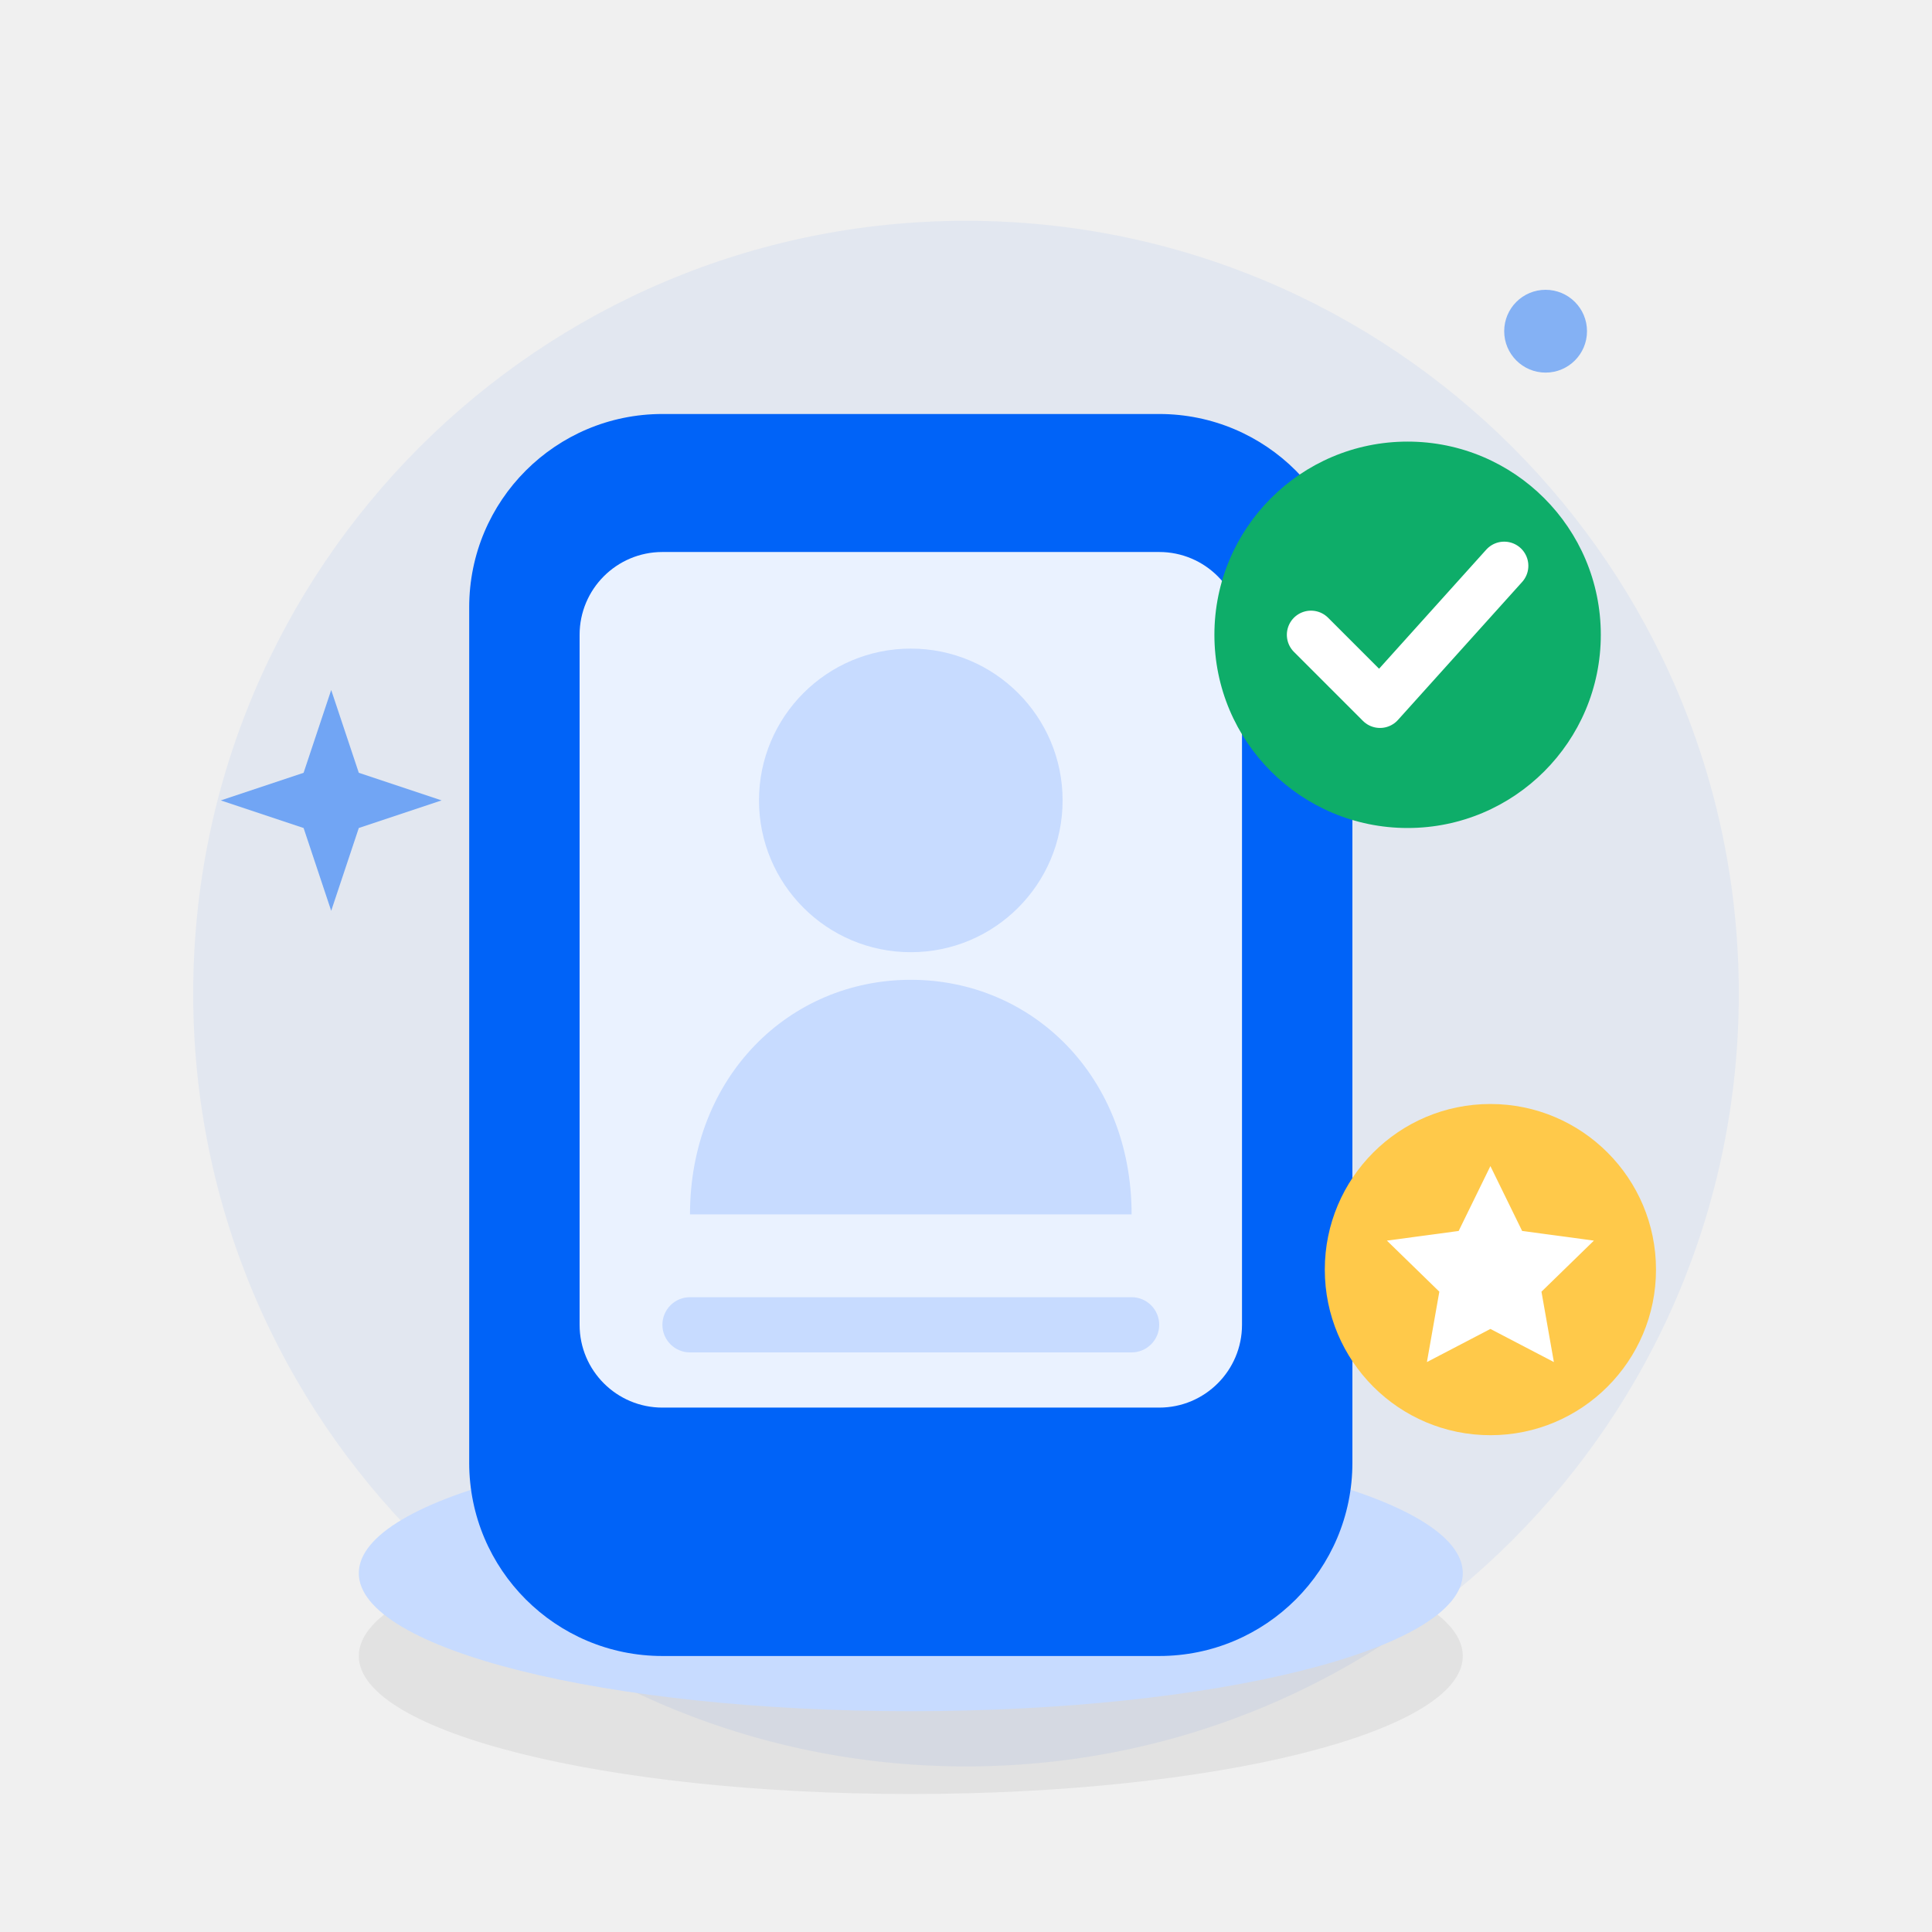
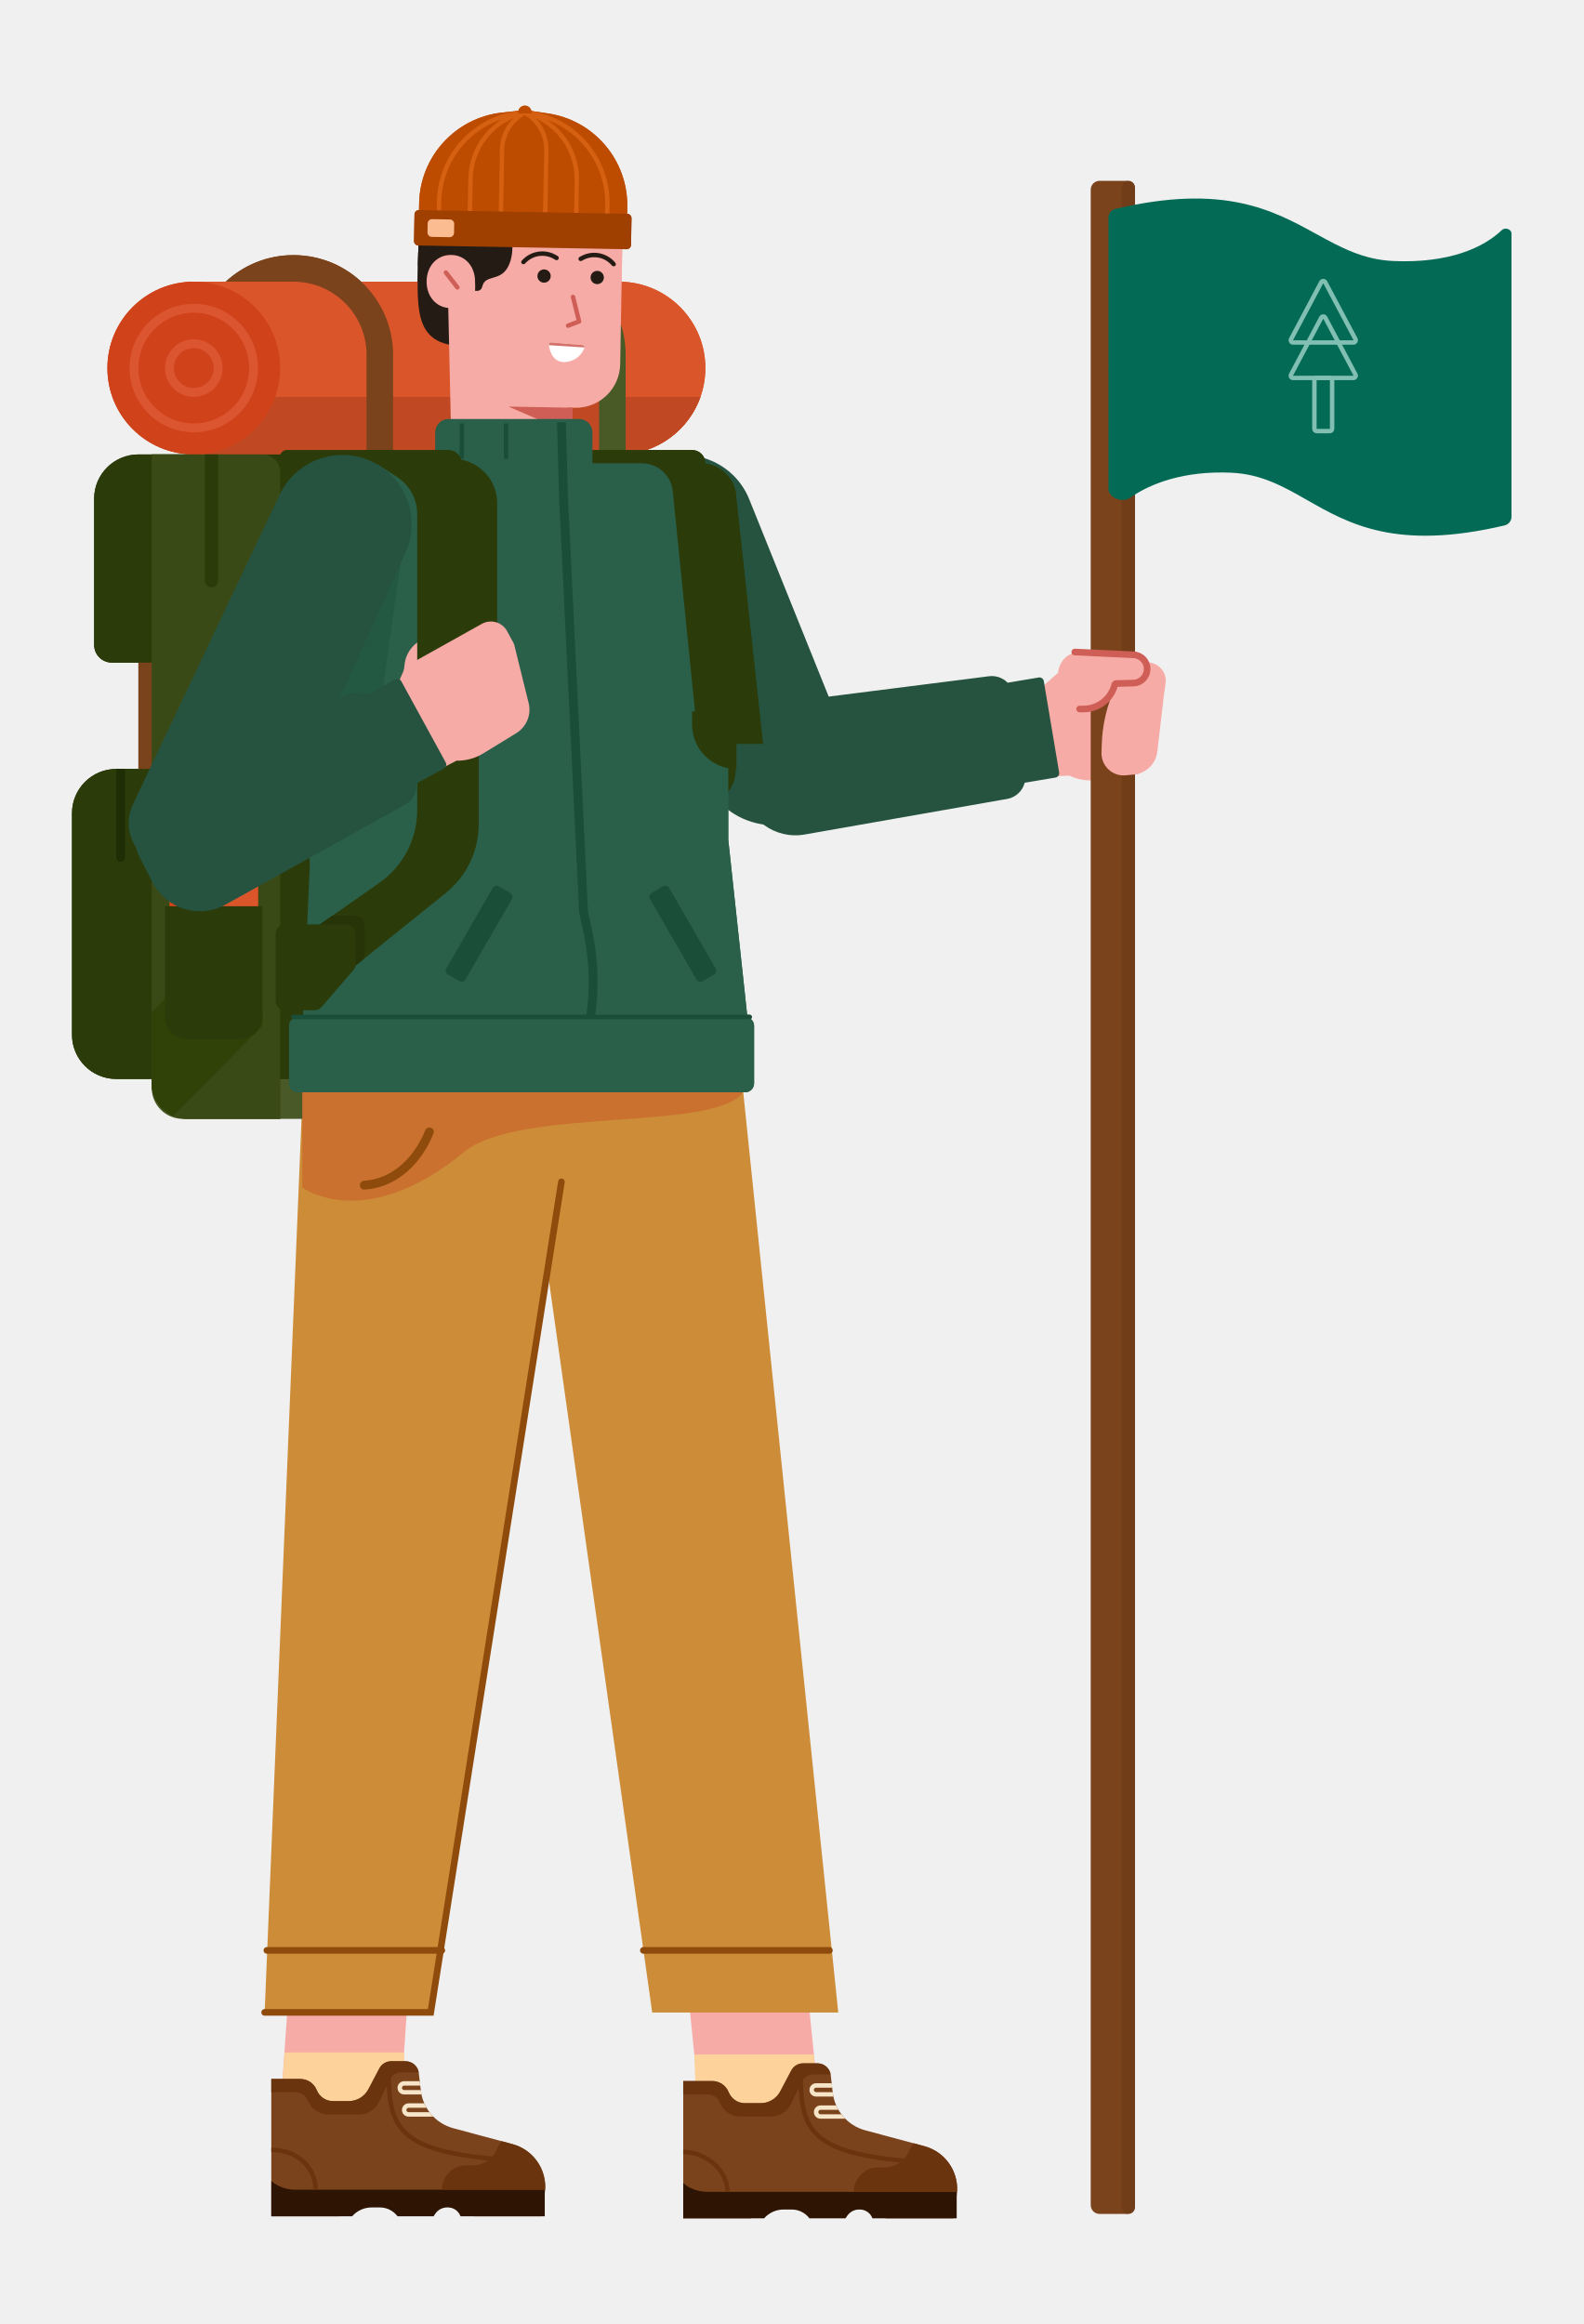
- <svg xmlns="http://www.w3.org/2000/svg" width="140" height="140" viewBox="0 0 140 140" fill="none">
-   <circle cx="70" cy="72" r="56" fill="#0063f80f" />
-   <ellipse cx="66" cy="120" rx="40" ry="10" fill="rgba(0,0,0,0.06)" />
-   <ellipse cx="66" cy="114" rx="40" ry="10" fill="#C7DBFF" />
-   <rect x="34" y="30" width="64" height="90" rx="14" fill="#0063f8" />
-   <rect x="42" y="40" width="48" height="62" rx="6" fill="#EAF2FF" />
-   <circle cx="66" cy="58" r="11" fill="#C7DBFF" />
-   <path d="M50 88c0-10 7.2-17 16-17s16 7 16 17z" fill="#C7DBFF" />
-   <rect x="48" y="94" width="36" height="4" rx="2" fill="#C7DBFF" />
-   <circle cx="102" cy="46" r="14" fill="#0EAD69" />
-   <path d="M95 46l5 5 9-10" stroke="#FFFFFF" stroke-width="3.5" stroke-linecap="round" stroke-linejoin="round" fill="none" />
-   <circle cx="108" cy="92" r="12" fill="#FFC94A" />
-   <path d="M108 84.5l2.3 4.7 5.2 0.7-3.8 3.7 0.9 5.1-4.6-2.4-4.6 2.4 0.9-5.1-3.8-3.7 5.2-0.7z" fill="#FFFFFF" />
-   <polygon points="24,50 26,56 32,58 26,60 24,66 22,60 16,58 22,56" fill="#0063f8" opacity="0.5" />
-   <circle cx="112" cy="24" r="3" fill="#0063f8" opacity="0.45" />
+ <svg xmlns="http://www.w3.org/2000/svg" width="906.862" height="1330.926" fill="none" viewBox="296.779 84.571 906.862 1330.926">
+   <path fill="#F7ABA6" d="M462.298 1221.91H530.789L525.715 1295.47H457.225L462.298 1221.91Z" />
+   <path fill="#FDD39B" d="M459.761 1259.96H528.252V1295.47H457.225L459.761 1259.96Z" />
+   <path fill="#7A431C" d="M507.722 1281.1C505.526 1285.26 501.209 1287.86 496.505 1287.86H487.518C483.393 1287.86 479.684 1285.35 478.151 1281.52V1281.52C476.619 1277.69 472.91 1275.18 468.785 1275.18H452.15V1353.81H490.835L510.177 1343.67H529.519L556.155 1346.2L568.204 1353.81H606.888L608.782 1340.56C610.596 1327.86 602.638 1315.8 590.243 1312.47L556.404 1303.39C546.345 1300.7 538.957 1292.12 537.775 1281.77L536.632 1271.78C536.193 1267.93 532.94 1265.03 529.071 1265.03H520.79C517.968 1265.03 515.377 1266.59 514.06 1269.09L507.722 1281.1Z" />
+   <path fill="#2E1503" d="M452.15 1333.52C455.399 1336.77 461.073 1338.59 465.667 1338.59H608.762V1353.81H560.515C559.421 1350.77 556.534 1348.74 553.3 1348.74H552.887C550.168 1348.74 547.625 1350.08 546.085 1352.32L545.057 1353.81H524.446C522.051 1350.62 518.291 1348.74 514.299 1348.74H509.625C505.341 1348.74 501.266 1350.59 498.445 1353.81H452.15V1333.52Z" />
+   <path fill="#69340E" d="M584.138 1310.83C583.051 1312.09 582.16 1313.53 581.521 1315.13C579.223 1320.87 573.659 1324.64 567.471 1324.64H563.764C556.059 1324.64 549.812 1330.89 549.812 1338.59H608.985C609.76 1326.63 601.995 1315.62 590.243 1312.47L584.138 1310.83Z" />
+   <path fill="#69340E" d="M452.15 1282.79H466.053C469.147 1282.79 471.929 1284.67 473.078 1287.54C474.993 1292.33 479.63 1295.47 484.787 1295.47H502.468C507.369 1295.47 511.832 1292.65 513.93 1288.22L519.848 1275.72C521.106 1273.07 523.784 1271.37 526.725 1271.37H536.575C535.962 1267.73 532.803 1265.03 529.071 1265.03H520.79C517.968 1265.03 515.377 1266.59 514.06 1269.09L507.722 1281.1C505.526 1285.26 501.209 1287.86 496.505 1287.86H487.518C483.393 1287.86 479.683 1285.35 478.151 1281.52C476.619 1277.69 472.91 1275.18 468.784 1275.18H452.15V1282.79Z" />
+   <path fill="#F6E5C8" d="M537.167 1276.44H528.252C526.151 1276.44 524.447 1278.15 524.447 1280.25C524.447 1282.35 526.151 1284.05 528.252 1284.05H538.142C537.987 1283.31 537.864 1282.54 537.776 1281.77L537.747 1281.52H528.252C527.552 1281.52 526.984 1280.95 526.984 1280.25C526.984 1279.55 527.552 1278.98 528.252 1278.98H537.457L537.167 1276.44Z" />
+   <path fill="#F6E5C8" d="M539.767 1289.13H530.789C528.688 1289.13 526.984 1290.83 526.984 1292.93C526.984 1295.03 528.688 1296.74 530.789 1296.74H544.949C544.161 1295.94 543.427 1295.09 542.751 1294.2H530.789C530.088 1294.2 529.521 1293.63 529.521 1292.93C529.521 1292.23 530.088 1291.66 530.789 1291.66H541.06C540.583 1290.85 540.151 1290 539.767 1289.13Z" />
+   <path fill="#69340E" fill-rule="evenodd" d="M518.104 1268.83C518.104 1284.59 518.685 1296.86 526.844 1305.69C534.973 1314.48 550.338 1319.56 578.872 1322.1L579.097 1319.57C550.556 1317.04 536.115 1311.98 528.707 1303.96C521.328 1295.98 520.641 1284.79 520.641 1268.83H518.104ZM452.15 1317.03C466.595 1317.03 476.249 1326.69 476.249 1338.59H478.786C478.786 1325.28 467.996 1314.5 452.15 1314.5V1317.03Z" clip-rule="evenodd" />
+   <path fill="#255340" d="M650.739 399.822C643.034 379.447 652.902 356.637 673.026 348.301V348.301C693.746 339.718 717.487 349.69 725.865 370.493L787.925 524.597L772.686 542.246C751.323 566.987 711.274 559.892 699.711 529.316L650.739 399.822Z" />
+   <path fill="#255340" d="M863.202 471.85C870.065 470.979 876.36 475.768 877.352 482.615L883.892 527.801C884.874 534.586 880.287 540.924 873.534 542.11L757.619 562.48C740.654 565.461 724.598 553.785 722.205 536.727L715.732 490.57L863.202 471.85Z" />
+   <path fill="#F7ABA6" d="M905.406 467.515L953.047 463.932C959.657 463.434 965.211 469.231 964.324 475.702L963.318 483.032L959.585 514.955C958.784 521.812 953.5 527.172 946.582 528.145L924.723 531.219C919.477 531.957 914.069 531.098 909.211 528.755V528.755L898.982 529.211L891.928 505.246L886.995 479.65L893.831 477.735L905.406 467.515Z" />
+   <rect width="58.114" height="22.495" x="894.148" y="472.144" fill="#255340" rx="2.537" transform="rotate(80.472 894.148 472.144)" />
+   <rect width="25.367" height="1164.34" x="921.438" y="188.124" fill="#7A431C" rx="5.073" />
+   <rect width="7.61" height="1164.34" x="939.195" y="188.124" fill="#713D18" rx="3.805" />
+   <path fill="#F7ABA6" d="M902.305 487.869L902.802 470.173C902.925 465.789 905.313 461.783 909.111 459.591C911.206 458.381 913.605 457.799 916.022 457.913L946.074 459.335C950.466 459.543 953.886 463.226 953.767 467.622C953.65 471.945 950.15 475.409 945.825 475.481L935.094 475.658C932.768 484.338 924.92 490.387 915.934 490.427L904.852 490.476C903.419 490.483 902.265 489.301 902.305 487.869Z" />
+   <path fill="#F7ABA6" d="M941.678 474.614L949.883 474.371L948.675 527.884L941.514 528.58C933.882 529.323 927.342 523.176 927.61 515.513L927.789 510.41C928.119 500.978 930.042 491.669 933.477 482.877L934.815 479.452C935.926 476.609 938.628 474.705 941.678 474.614Z" />
+   <path stroke="#CE5E56" stroke-linecap="round" stroke-linejoin="round" stroke-width="3.805" d="M912.304 457.976L946.026 459.572C950.436 459.781 953.868 463.478 953.749 467.892V467.892C953.633 472.207 950.157 475.675 945.841 475.78L936.064 476.021C935.664 476.03 935.316 476.298 935.204 476.683L935.014 477.33C932.717 485.193 925.507 490.598 917.315 490.598L915.099 490.598" />
+   <path fill="#F7ABA6" d="M690.6 1223.09H759.09L766.7 1299.19H698.21L690.6 1223.09Z" />
+   <path fill="#FDD39B" d="M694.404 1261.14H729.918H762.895L765.432 1296.66H695.673L694.404 1261.14Z" />
+   <path fill="#7A431C" d="M743.634 1282.28C741.439 1286.44 737.121 1289.05 732.417 1289.05H723.43C719.305 1289.05 715.596 1286.54 714.064 1282.71V1282.71C712.531 1278.88 708.822 1276.36 704.697 1276.36H688.062V1355H726.747L746.089 1344.85H765.431L792.067 1347.39L804.116 1355H842.8L844.694 1341.75C846.509 1329.04 838.55 1316.99 826.155 1313.66L792.316 1304.58C782.257 1301.88 774.87 1293.31 773.687 1282.96L772.544 1272.96C772.105 1269.12 768.852 1266.22 764.983 1266.22H756.702C753.88 1266.22 751.289 1267.78 749.972 1270.27L743.634 1282.28Z" />
+   <path fill="#2E1503" d="M688.062 1334.71C691.311 1337.96 696.985 1339.78 701.579 1339.78H844.675V1355H796.427C795.333 1351.96 792.447 1349.93 789.212 1349.93H788.799C786.081 1349.93 783.537 1351.27 781.997 1353.51L780.969 1355H760.358C757.963 1351.81 754.204 1349.93 750.211 1349.93H745.538C741.254 1349.93 737.178 1351.78 734.357 1355H688.062V1334.71Z" />
+   <path fill="#69340E" d="M820.05 1312.02C818.963 1313.28 818.072 1314.72 817.433 1316.32C815.135 1322.06 809.571 1325.83 803.383 1325.83H799.676C791.971 1325.83 785.725 1332.08 785.725 1339.78H844.897C845.672 1327.82 837.908 1316.81 826.155 1313.66L820.05 1312.02Z" />
+   <path fill="#69340E" d="M688.062 1283.97H701.965C705.059 1283.97 707.841 1285.86 708.99 1288.73C710.905 1293.52 715.542 1296.66 720.699 1296.66H738.38C743.281 1296.66 747.744 1293.83 749.842 1289.4L755.76 1276.91C757.019 1274.25 759.696 1272.56 762.637 1272.56H772.487C771.874 1268.92 768.715 1266.22 764.983 1266.22H756.702C753.88 1266.22 751.289 1267.78 749.972 1270.27L743.634 1282.28C741.438 1286.44 737.121 1289.05 732.417 1289.05H723.43C719.305 1289.05 715.595 1286.54 714.063 1282.71C712.531 1278.88 708.822 1276.36 704.696 1276.36H688.062V1283.97Z" />
+   <path fill="#F6E5C8" d="M773.079 1277.63H764.164C762.063 1277.63 760.359 1279.34 760.359 1281.44C760.359 1283.54 762.063 1285.24 764.164 1285.24H774.054C773.899 1284.49 773.776 1283.73 773.688 1282.96L773.659 1282.71H764.164C763.464 1282.71 762.896 1282.14 762.896 1281.44C762.896 1280.74 763.464 1280.17 764.164 1280.17H773.369L773.079 1277.63Z" />
+   <path fill="#F6E5C8" d="M775.679 1290.32H766.701C764.6 1290.32 762.896 1292.02 762.896 1294.12C762.896 1296.22 764.6 1297.93 766.701 1297.93H780.861C780.074 1297.13 779.339 1296.28 778.663 1295.39H766.701C766.001 1295.39 765.433 1294.82 765.433 1294.12C765.433 1293.42 766.001 1292.85 766.701 1292.85H776.972C776.496 1292.03 776.063 1291.19 775.679 1290.32Z" />
+   <path fill="#69340E" fill-rule="evenodd" d="M754.016 1270.02C754.016 1285.78 754.597 1298.05 762.756 1306.87C770.885 1315.66 786.25 1320.75 814.785 1323.29L815.009 1320.76C786.468 1318.22 772.027 1313.16 764.619 1305.15C757.241 1297.17 756.553 1285.97 756.553 1270.02H754.016ZM688.062 1318.22C699.971 1318.22 712.161 1327.87 712.161 1339.78H714.698C714.698 1326.47 701.372 1315.68 688.062 1315.68V1318.22Z" clip-rule="evenodd" />
+   <path fill="#CD8C38" d="M722.308 708.838L578.985 710.106L579.076 710.74L469.908 714.567L448.346 1237.12H542.203L610.694 814.686L670.306 1237.12H776.847L722.308 708.838Z" />
+   <path stroke="#8E4B0C" stroke-linecap="round" stroke-width="3.805" d="M618.304 761.415L543.471 1237.04H448.346" />
+   <path fill="#495927" d="M383.66 344.823H652.549V725.326H401.417C391.61 725.326 383.66 717.376 383.66 707.57V344.823Z" />
+   <path fill="#CB712F" d="M562.497 744.352C505.422 791.28 469.908 764.645 469.908 764.645V710.106H722.309C705.82 732.937 594.206 718.28 562.497 744.352Z" />
+   <path fill="#8E4B0C" fill-rule="evenodd" d="M532.861 752.779C526.289 759.538 517.2 765.13 505.421 765.838C504.022 765.922 502.885 764.778 502.885 763.377V763.377C502.885 761.976 504.024 760.85 505.421 760.754C515.523 760.059 523.379 755.253 529.223 749.243C534.668 743.643 538.288 737.067 540.216 732.048C540.718 730.74 542.133 729.988 543.472 730.4V730.4C544.811 730.812 545.567 732.233 545.074 733.545C542.956 739.182 538.95 746.516 532.861 752.779Z" clip-rule="evenodd" />
+   <path stroke="#495A27" stroke-width="15.22" d="M599.279 238.283C571.96 238.283 549.814 260.43 549.814 287.749V343.556" />
+   <path fill="#DB552B" d="M403.953 245.893V344.823H652.549V344.808C679.281 344.135 700.746 322.253 700.746 295.358C700.746 268.463 679.281 246.581 652.549 245.908V245.893H403.953Z" />
+   <path fill="#C04923" d="M697.933 311.847H414.102V344.824H652.55V344.808C673.536 344.28 691.276 330.681 697.933 311.847Z" />
+   <path fill="#7A431C" d="M464.835 245.893H426.031C436.215 236.448 449.851 230.673 464.835 230.673C496.357 230.673 521.911 256.226 521.911 287.748V344.824H506.691V287.748C506.691 264.632 487.952 245.893 464.835 245.893Z" />
+   <circle cx="407.758" cy="295.358" r="49.465" fill="#D04219" />
+   <path stroke="#495A27" stroke-width="15.22" d="M598.01 238.283C625.329 238.283 647.475 260.43 647.475 287.749V346.092" />
+   <circle cx="407.759" cy="295.358" r="34.245" stroke="#DC5531" stroke-width="5.073" />
+   <circle cx="407.758" cy="295.359" r="13.952" stroke="#DC5531" stroke-width="5.073" />
+   <rect width="192.788" height="273.962" x="458.493" y="346.092" stroke="#000" stroke-width="2.537" />
+   <rect width="17.757" height="98.931" x="376.051" y="428.534" fill="#7A431C" rx="2.537" />
+   <path fill="#2B3B0A" d="M350.684 370.19C350.684 356.18 362.041 344.823 376.05 344.823H652.549V464.048H360.83C355.226 464.048 350.684 459.505 350.684 453.901V370.19Z" />
+   <rect width="215.618" height="177.568" x="338" y="524.929" fill="#2B3C0A" rx="25.367" />
+   <path fill="#3A4A16" d="M383.66 344.823H447.077C452.681 344.823 457.224 349.366 457.224 354.97V725.326H403.954C392.746 725.326 383.66 716.241 383.66 705.033V344.823Z" />
+   <path fill="#304207" d="M395.85 723.645C388.675 720.517 383.66 713.361 383.66 705.034V664.087L412.487 635.26L430.424 653.197L447.077 663.179V672.057L395.85 723.645Z" />
+   <path fill="#2B3B0A" d="M414.102 344.823H421.712V417.119C421.712 419.22 420.008 420.924 417.907 420.924V420.924C415.805 420.924 414.102 419.22 414.102 417.119V344.823Z" />
+   <path fill="#202E05" d="M363.367 524.929H368.441V575.662C368.441 577.063 367.305 578.199 365.904 578.199V578.199C364.503 578.199 363.367 577.063 363.367 575.662V524.929Z" />
+   <rect width="15.22" height="10.147" x="411.564" y="570.589" fill="#B1320A" />
+   <path fill="#D34316" d="M444.541 590.882C444.541 582.476 437.727 575.662 429.321 575.662H409.027C400.622 575.662 393.807 582.476 393.807 590.882V649.226H444.541V590.882Z" />
+   <path fill="#DB552B" d="M444.541 649.226H401.417V590.882C401.417 582.476 409.14 575.662 418.667 575.662H427.292C438.199 575.662 444.541 582.476 444.541 590.882V649.226Z" />
+   <rect width="20.294" height="15.22" x="409.027" y="557.905" fill="#D04219" rx="2.537" />
+   <path fill="#2B3B0A" d="M391.27 603.565H447.077V666.983C447.077 673.987 441.398 679.666 434.393 679.666H419.173H403.953C396.948 679.666 391.27 673.987 391.27 666.983V603.565Z" />
+   <path fill="#241B14" d="M559.458 282.66C532.85 280.914 535.773 259.401 536.318 228.966L571.985 220.725C573.909 231.331 574.098 258.566 559.458 282.66Z" />
+   <path fill="#F7ABA6" d="M579.739 194.03C563.511 193.159 549.976 206.285 550.347 222.532L551.012 251.58C551.058 253.579 551.444 255.555 552.153 257.425C552.866 259.304 553.46 258.985 553.504 260.986L554.916 323.805L551.619 366.242L621.111 366.218L621.974 318.029L626.136 318.103C640.143 318.354 651.702 307.203 651.953 293.195L653.134 227.262C654.756 211.405 642.787 197.413 626.871 196.559L579.739 194.03Z" />
+   <path fill="#DB7D76" d="M588.012 317.421L624.788 318.08L624.515 333.297L588.012 317.421Z" />
+   <circle cx="608.365" cy="242.664" r="3.805" fill="#241B14" transform="rotate(1.026 608.365 242.664)" />
+   <path fill="#241B14" fill-rule="evenodd" d="M613.979 232.864C608.558 229.691 601.714 230.823 597.592 235.409C597.124 235.93 596.334 236.055 595.771 235.638V235.638C595.208 235.222 595.085 234.424 595.545 233.895C600.444 228.27 608.721 226.846 615.261 230.674L616.188 231.217C616.793 231.571 616.996 232.348 616.642 232.952C616.288 233.557 615.511 233.76 614.907 233.406L613.979 232.864Z" clip-rule="evenodd" />
+   <circle cx="638.81" cy="243.488" r="3.805" fill="#241B14" transform="rotate(1.026 638.81 243.488)" />
+   <path fill="#241B14" fill-rule="evenodd" d="M630.874 233.445C636.405 230.469 643.204 231.845 647.159 236.577C647.608 237.114 648.393 237.266 648.971 236.871V236.871C649.549 236.475 649.7 235.681 649.259 235.137C644.564 229.339 636.344 227.62 629.671 231.212L628.725 231.721C628.108 232.053 627.877 232.822 628.209 233.439C628.541 234.056 629.31 234.287 629.927 233.955L630.874 233.445Z" clip-rule="evenodd" />
+   <path stroke="#000" stroke-width="2.537" d="M605.62 569.603H648.885V592.421L628.432 616.18H605.62V569.603Z" />
+   <path stroke="#000" stroke-width="2.537" d="M613.231 559.456H656.496V582.273L636.043 606.032H613.231V559.456Z" />
+   <path fill="#2B3B0A" d="M606.889 568.335H652.69V592.892L631.551 617.448H606.889V568.335Z" />
+   <path fill="#2B3B0A" d="M622.957 571.223L682.851 529.333V507.665H718.083V525.394C718.083 531.538 715.299 537.351 710.513 541.203L622.957 611.669V571.223Z" />
+   <path fill="#2A5F49" d="M553.621 324.53C549.418 324.53 546.011 327.937 546.011 332.14V342.77C546.011 345.376 544.036 347.558 541.443 347.818L495.346 352.434C486.095 352.434 477.758 358.017 474.235 366.571L463.598 392.406C462.743 394.481 462.358 396.72 462.47 398.961L474.235 579.467L469.91 677.13C469.91 685.536 476.724 702.497 485.13 702.497H703.056C711.551 702.497 726.012 685.396 725.885 676.903L713.867 565.516V381.603C713.626 365.423 701.71 347.36 685.528 347.36H641.136C638.334 347.36 636.063 345.089 636.063 342.287V332.14C636.063 327.937 632.656 324.53 628.453 324.53H553.621Z" />
+   <rect width="12.683" height="58.344" x="580.254" y="590.882" fill="#1A4E38" rx="2.537" transform="rotate(30 580.254 590.882)" />
+   <path fill="#2B3B0A" fill-rule="evenodd" d="M636.061 349.897H664.401C673.516 349.897 681.15 356.799 682.068 365.867L695.673 500.407C695.673 506.011 700.216 510.554 705.819 510.554H733.723L718.503 370.191C718.503 358.983 709.417 349.897 698.209 349.897H700.746C700.746 345.694 697.339 342.287 693.136 342.287H636.061V349.897Z" clip-rule="evenodd" />
+   <rect width="12.683" height="58.344" fill="#1A4E38" rx="2.537" transform="scale(-1 1) rotate(30 -1441.978 -971.131)" />
+   <path fill="#2B3B0A" d="M693.137 491.951H718.504V524.928V524.928C704.494 524.928 693.137 513.571 693.137 499.561V491.951Z" />
+   <path fill="#2B3B0A" d="M475.828 616.883L514.066 590.139C527.638 580.647 535.722 565.127 535.722 548.565V505.128H570.954V556.478C570.954 571.838 563.995 586.371 552.029 596.001L475.828 657.329V616.883Z" />
+   <path fill="#263408" d="M487.213 608.922L475.828 616.884V657.33L505.056 633.807C505.388 633.123 505.564 632.367 505.564 631.596V613.995C505.564 611.193 503.292 608.922 500.49 608.922H487.213Z" />
+   <path fill="#2B3B0A" d="M454.688 619.068C454.688 616.267 456.959 613.995 459.761 613.995H495.415C498.217 613.995 500.489 616.267 500.489 619.068V636.669C500.489 637.884 500.053 639.058 499.26 639.979L480.868 661.345C479.904 662.464 478.5 663.108 477.023 663.108H459.761C456.959 663.108 454.688 660.837 454.688 658.035V619.068Z" />
+   <path fill="#235842" d="M507.958 535.732L529.52 383.53L468.639 450.097C467.371 453.056 462.297 465.063 462.297 499.562C462.297 499.562 466.102 569.977 507.958 535.732Z" />
+   <path stroke="#1A4E38" stroke-width="2.537" d="M561.229 327.066V347.36" />
+   <path stroke="#1A4E38" stroke-width="2.537" d="M586.596 327.066V347.36" />
+   <path fill="#2B3B0A" d="M507.959 347.36H556.156C570.166 347.36 581.523 358.717 581.523 372.727V492.797C581.523 501.203 574.709 508.017 566.303 508.017H535.722V379.004C535.722 370.352 531.312 362.297 524.023 357.635L507.959 347.36Z" />
+   <path fill="#2B3B0A" d="M571.375 491.951H546.008V524.928V524.928C560.018 524.928 571.375 513.571 571.375 499.561V491.951Z" />
+   <path stroke="#1A4E38" stroke-width="5.073" d="M620.84 351.822L622.108 382.263L630.987 606.759L633.468 618.34C639.284 645.481 636.647 673.751 625.913 699.348V699.348" />
+   <path fill="#2A5F49" d="M462.297 672.056C462.297 669.254 464.568 666.982 467.37 666.982H723.576C726.378 666.982 728.649 669.254 728.649 672.056V705.033C728.649 707.835 726.378 710.106 723.576 710.106H467.37C464.568 710.106 462.297 707.835 462.297 705.033V672.056Z" />
+   <path fill="#1A4E38" fill-rule="evenodd" d="M463.566 666.983C463.566 666.283 464.134 665.715 464.835 665.715H726.114C726.814 665.715 727.382 666.283 727.382 666.983C727.382 667.684 726.814 668.252 726.114 668.252H464.835C464.134 668.252 463.566 667.684 463.566 666.983Z" clip-rule="evenodd" />
+   <path fill="#2B3B0A" d="M457.225 346.092C457.225 343.991 458.928 342.287 461.03 342.287H553.619C557.822 342.287 561.229 345.694 561.229 349.897V349.897H461.03C458.928 349.897 457.225 348.194 457.225 346.092V346.092Z" />
+   <path fill="#255340" d="M456.986 367.799C465.191 350.486 484.597 341.511 503.103 346.47V346.47C526.752 352.807 539.073 378.841 528.979 401.147L452.269 570.658C447.677 580.808 437 586.773 425.949 585.363L392.668 581.118C375.556 578.936 365.567 560.679 372.955 545.091L456.986 367.799Z" />
+   <path fill="#255340" d="M496.045 482.336C502.243 479.261 509.761 481.72 512.944 487.864L533.945 528.403C537.099 534.491 534.845 541.982 528.855 545.318L426.037 602.587C410.989 610.969 391.991 605.206 384.135 589.877L376.943 575.844C369.205 560.744 375.306 542.232 390.505 534.692L496.045 482.336Z" />
+   <path fill="#F7ABA6" d="M529.002 466.253L572.75 441.832C577.844 438.989 584.432 440.88 587.18 445.974L591.168 453.369L599.54 487.229C601.202 493.949 598.306 500.888 592.31 504.554L573.432 516.095C568.9 518.866 563.61 520.297 558.207 520.214V520.214L549.118 524.929L532.64 506.153L517.401 485.005L522.797 480.393L529.002 466.253Z" />
+   <path fill="#F7ABA6" d="M527.958 469.421L528.503 464.884C528.82 462.25 529.717 459.72 531.131 457.475C533.376 453.909 536.807 451.249 540.82 449.962L563.603 442.657C568.252 441.167 573.328 441.893 577.372 444.627L577.53 444.735C577.775 444.9 577.944 445.155 578.003 445.444C579.107 450.934 575.999 456.4 570.716 458.258L531.318 472.117C529.545 472.741 527.733 471.287 527.958 469.421Z" />
+   <rect width="58.114" height="22.495" x="525.373" y="472.458" fill="#255340" rx="2.537" transform="rotate(61.321 525.373 472.458)" />
+   <path fill="#BD4C00" d="M536.817 201.04C537.297 174.232 557.627 151.958 584.28 149.04L597.074 147.639C597.287 147.616 597.503 147.62 597.716 147.651L610.451 149.509C636.982 153.38 656.502 176.367 656.022 203.175L655.771 217.151C655.746 218.552 654.59 219.667 653.19 219.642L539.057 217.597C537.656 217.572 536.541 216.416 536.566 215.016L536.817 201.04Z" />
+   <path fill="#D56011" fill-rule="evenodd" d="M643.048 219.462C644.449 219.487 645.605 218.372 645.63 216.971L645.902 201.794C646.373 175.506 627.593 152.806 601.682 148.343L597.784 147.671C597.672 147.652 597.56 147.64 597.447 147.636C597.302 147.631 597.157 147.638 597.013 147.658L593.093 148.189C567.039 151.721 547.458 173.734 546.987 200.022L546.715 215.199C546.69 216.6 547.805 217.756 549.206 217.781L643.048 219.462ZM643.094 216.925L643.366 201.749C643.758 179.858 630.134 160.58 610.209 153.24C621.537 160.777 628.645 173.717 628.391 187.92L627.876 216.653L643.094 216.925ZM564.984 186.784C565.238 172.581 572.805 159.904 584.396 152.777C564.221 159.399 549.915 178.177 549.523 200.068L549.251 215.244L564.469 215.517L564.984 186.784ZM567.52 186.83L567.005 215.562L582.223 215.835L583.041 170.188C583.163 163.376 585.979 157.007 590.695 152.365C577.063 158.196 567.793 171.574 567.52 186.83ZM603.929 152.602C617.343 158.917 626.128 172.619 625.855 187.875L625.34 216.607L610.122 216.335L610.94 170.688C611.062 163.876 608.476 157.41 603.929 152.602ZM607.586 216.289L608.404 170.643C608.551 162.428 604.328 154.772 597.347 150.507C590.219 154.519 585.724 162.019 585.577 170.234L584.759 215.88L607.586 216.289Z" clip-rule="evenodd" />
+   <path fill="#241B14" d="M589.783 218.508L536.521 217.554L536.181 236.576C539.819 234.837 556.004 237.197 562.229 238.088C563.323 238.245 564.191 239.082 564.388 240.169L566.366 251.071L570.17 251.139C571.57 251.164 572.671 250.03 572.986 248.665C574.541 241.925 582.174 245.55 586.884 238.753C592.092 231.235 589.783 218.508 589.783 218.508Z" />
+   <rect width="124.298" height="20.294" x="534.211" y="204.825" fill="#9F4000" rx="2.537" transform="rotate(1.026 534.211 204.825)" />
+   <path fill="#F7ABA6" d="M568.84 246.041C569.829 261.281 563.052 261.16 554.694 261.01C546.335 260.86 540.942 253.948 541.093 245.544C541.243 237.139 546.88 230.425 555.239 230.575C563.598 230.724 568.991 237.636 568.84 246.041Z" />
+   <path fill="#D5726B" fill-rule="evenodd" d="M551.378 239.664C551.932 239.236 552.729 239.337 553.158 239.891L559.747 248.4C560.176 248.954 560.074 249.751 559.521 250.179C558.967 250.608 558.17 250.507 557.741 249.953L551.152 241.444C550.723 240.89 550.824 240.093 551.378 239.664Z" clip-rule="evenodd" />
+   <rect width="15.22" height="10.147" x="541.732" y="210.035" fill="#FBBC91" rx="2.537" transform="rotate(1.026 541.732 210.035)" />
+   <path fill="#BD4C00" d="M601.181 149.552C601.234 149.312 601.177 149.196 601.181 148.941C601.219 146.84 599.546 145.106 597.445 145.068C595.344 145.031 593.61 146.703 593.572 148.804C593.568 149.06 593.589 149.31 593.632 149.552L601.181 149.552Z" />
+   <path stroke="#000" stroke-linecap="round" stroke-linejoin="round" stroke-width="2.537" d="M624.933 254.641L628.442 271.195L622.101 271.082" />
+   <path fill="#fff" d="M630.483 282.178L612.395 280.682C611.624 280.618 610.974 281.253 611.077 282.019C611.673 286.432 613.928 292.389 620.529 291.888C626.987 291.398 630.398 286.974 631.518 283.625C631.753 282.922 631.222 282.239 630.483 282.178Z" />
+   <path fill="#D4726B" fill-rule="evenodd" d="M631.538 283.562L611.109 282.247C611.098 282.172 611.087 282.097 611.077 282.023C610.974 281.256 611.624 280.621 612.395 280.685L630.483 282.181C631.199 282.241 631.72 282.883 631.538 283.562Z" clip-rule="evenodd" />
+   <path stroke="#495A27" stroke-width="15.22" d="M599.279 238.283C571.96 238.283 549.814 260.43 549.814 287.749V343.556" />
+   <path fill="#DB552B" d="M403.953 245.893V344.823H652.549V344.808C679.281 344.135 700.746 322.253 700.746 295.358C700.746 268.463 679.281 246.581 652.549 245.908V245.893H403.953Z" />
+   <path fill="#C04923" d="M697.933 311.847H414.102V344.824H652.55V344.808C673.536 344.28 691.276 330.681 697.933 311.847Z" />
+   <path fill="#7A431C" d="M464.835 245.893H426.031C436.215 236.448 449.851 230.673 464.835 230.673C496.357 230.673 521.911 256.226 521.911 287.748V344.824H506.691V287.748C506.691 264.632 487.952 245.893 464.835 245.893Z" />
+   <circle cx="407.758" cy="295.358" r="49.465" fill="#D04219" />
+   <path stroke="#495A27" stroke-width="15.22" d="M598.01 238.283C625.329 238.283 647.475 260.43 647.475 287.749V346.092" />
+   <circle cx="407.759" cy="295.358" r="34.245" stroke="#DC5531" stroke-width="5.073" />
+   <circle cx="407.758" cy="295.359" r="13.952" stroke="#DC5531" stroke-width="5.073" />
+   <rect width="192.788" height="273.962" x="458.493" y="346.092" stroke="#000" stroke-width="2.537" />
+   <rect width="17.757" height="98.931" x="376.051" y="428.534" fill="#7A431C" rx="2.537" />
+   <path fill="#2B3B0A" d="M350.684 370.19C350.684 356.18 362.041 344.823 376.05 344.823H652.549V464.048H360.83C355.226 464.048 350.684 459.505 350.684 453.901V370.19Z" />
+   <rect width="215.618" height="177.568" x="338" y="524.929" fill="#2B3C0A" rx="25.367" />
+   <path fill="#3A4A16" d="M383.66 344.823H447.077C452.681 344.823 457.224 349.366 457.224 354.97V725.326H403.954C392.746 725.326 383.66 716.241 383.66 705.033V344.823Z" />
+   <path fill="#304207" d="M395.85 723.645C388.675 720.517 383.66 713.361 383.66 705.034V664.087L412.487 635.26L430.424 653.197L447.077 663.179V672.057L395.85 723.645Z" />
+   <path fill="#2B3B0A" d="M414.102 344.823H421.712V417.119C421.712 419.22 420.008 420.924 417.907 420.924V420.924C415.805 420.924 414.102 419.22 414.102 417.119V344.823Z" />
+   <path fill="#202E05" d="M363.367 524.929H368.441V575.662C368.441 577.063 367.305 578.199 365.904 578.199V578.199C364.503 578.199 363.367 577.063 363.367 575.662V524.929Z" />
+   <rect width="15.22" height="10.147" x="411.564" y="570.589" fill="#B1320A" />
+   <path fill="#D34316" d="M444.541 590.882C444.541 582.476 437.727 575.662 429.321 575.662H409.027C400.622 575.662 393.807 582.476 393.807 590.882V649.226H444.541V590.882Z" />
+   <path fill="#DB552B" d="M444.541 649.226H401.417V590.882C401.417 582.476 409.14 575.662 418.667 575.662H427.292C438.199 575.662 444.541 582.476 444.541 590.882V649.226Z" />
+   <rect width="20.294" height="15.22" x="409.027" y="557.905" fill="#D04219" rx="2.537" />
+   <path fill="#2B3B0A" d="M391.27 603.565H447.077V666.983C447.077 673.987 441.398 679.666 434.393 679.666H419.173H403.953C396.948 679.666 391.27 673.987 391.27 666.983V603.565Z" />
+   <path fill="#241B14" d="M559.458 282.66C532.85 280.914 535.773 259.401 536.318 228.966L571.985 220.725C573.909 231.331 574.098 258.566 559.458 282.66Z" />
+   <path fill="#F7ABA6" d="M579.739 194.03C563.511 193.159 549.976 206.285 550.347 222.532L551.012 251.58C551.058 253.579 551.444 255.555 552.153 257.425C552.866 259.304 553.46 258.985 553.504 260.986L554.916 323.805L551.619 366.242L621.111 366.218L621.974 318.029L626.136 318.103C640.143 318.354 651.702 307.203 651.953 293.195L653.134 227.262C654.756 211.405 642.787 197.413 626.871 196.559L579.739 194.03Z" />
+   <path fill="#CE5E56" d="M588.012 317.421L624.788 318.08L624.515 333.297L588.012 317.421Z" />
+   <circle cx="608.365" cy="242.664" r="3.805" fill="#241B14" transform="rotate(1.026 608.365 242.664)" />
+   <path fill="#241B14" fill-rule="evenodd" d="M613.979 232.864C608.558 229.691 601.714 230.823 597.592 235.409C597.124 235.93 596.334 236.055 595.771 235.638V235.638C595.208 235.222 595.085 234.424 595.545 233.895C600.444 228.27 608.721 226.846 615.261 230.674L616.188 231.217C616.793 231.571 616.996 232.348 616.642 232.952C616.288 233.557 615.511 233.76 614.907 233.406L613.979 232.864Z" clip-rule="evenodd" />
+   <circle cx="638.81" cy="243.488" r="3.805" fill="#241B14" transform="rotate(1.026 638.81 243.488)" />
+   <path fill="#241B14" fill-rule="evenodd" d="M630.874 233.445C636.405 230.469 643.204 231.845 647.159 236.577C647.608 237.114 648.393 237.266 648.971 236.871V236.871C649.549 236.475 649.7 235.681 649.259 235.137C644.564 229.339 636.344 227.62 629.671 231.212L628.725 231.721C628.108 232.053 627.877 232.822 628.209 233.439C628.541 234.056 629.31 234.287 629.927 233.955L630.874 233.445Z" clip-rule="evenodd" />
+   <path stroke="#000" stroke-width="2.537" d="M605.62 569.603H648.885V592.421L628.432 616.18H605.62V569.603Z" />
+   <path stroke="#000" stroke-width="2.537" d="M613.231 559.456H656.496V582.273L636.043 606.032H613.231V559.456Z" />
+   <path fill="#2B3B0A" d="M606.889 568.335H652.69V592.892L631.551 617.448H606.889V568.335Z" />
+   <path fill="#2B3B0A" d="M622.957 571.223L682.851 529.333V507.665H718.083V525.394C718.083 531.538 715.299 537.351 710.513 541.203L622.957 611.669V571.223Z" />
+   <path fill="#2A5F49" d="M553.621 324.53C549.418 324.53 546.011 327.937 546.011 332.14V342.77C546.011 345.376 544.036 347.558 541.443 347.818L495.346 352.434C486.095 352.434 477.758 358.017 474.235 366.571L463.598 392.406C462.743 394.481 462.358 396.72 462.47 398.961L474.235 579.467L469.91 677.13C469.91 685.536 476.724 702.497 485.13 702.497H703.056C711.551 702.497 726.012 685.396 725.885 676.903L713.867 565.516V381.603C713.626 365.423 701.71 347.36 685.528 347.36H641.136C638.334 347.36 636.063 345.089 636.063 342.287V332.14C636.063 327.937 632.656 324.53 628.453 324.53H553.621Z" />
+   <rect width="12.683" height="58.344" x="580.254" y="590.882" fill="#1A4E38" rx="2.537" transform="rotate(30 580.254 590.882)" />
+   <path fill="#2B3B0A" fill-rule="evenodd" d="M636.061 349.897H664.401C673.516 349.897 681.15 356.799 682.068 365.867L695.673 500.407C695.673 506.011 700.216 510.554 705.819 510.554H733.723L718.503 370.191C718.503 358.983 709.417 349.897 698.209 349.897H700.746C700.746 345.694 697.339 342.287 693.136 342.287H636.061V349.897Z" clip-rule="evenodd" />
+   <rect width="12.683" height="58.344" fill="#1A4E38" rx="2.537" transform="scale(-1 1) rotate(30 -1441.978 -971.131)" />
+   <path fill="#2B3B0A" d="M693.137 491.951H718.504V524.928V524.928C704.494 524.928 693.137 513.571 693.137 499.561V491.951Z" />
+   <path fill="#2B3B0A" d="M475.828 616.883L514.066 590.139C527.638 580.647 535.722 565.127 535.722 548.565V505.128H570.954V556.478C570.954 571.838 563.995 586.371 552.029 596.001L475.828 657.329V616.883Z" />
+   <path fill="#263408" d="M487.213 608.922L475.828 616.884V657.33L505.056 633.807C505.388 633.123 505.564 632.367 505.564 631.596V613.995C505.564 611.193 503.292 608.922 500.49 608.922H487.213Z" />
+   <path fill="#2B3B0A" d="M454.688 619.068C454.688 616.267 456.959 613.995 459.761 613.995H495.415C498.217 613.995 500.489 616.267 500.489 619.068V636.669C500.489 637.884 500.053 639.058 499.26 639.979L480.868 661.345C479.904 662.464 478.5 663.108 477.023 663.108H459.761C456.959 663.108 454.688 660.837 454.688 658.035V619.068Z" />
+   <path fill="#235842" d="M507.958 535.732L529.52 383.53L468.639 450.097C467.371 453.056 462.297 465.063 462.297 499.562C462.297 499.562 466.102 569.977 507.958 535.732Z" />
+   <path stroke="#1A4E38" stroke-width="2.537" d="M561.229 327.066V347.36" />
+   <path stroke="#1A4E38" stroke-width="2.537" d="M586.596 327.066V347.36" />
+   <path fill="#F7ABA6" d="M527.958 469.421L528.503 464.884C528.82 462.25 529.717 459.72 531.131 457.475C533.376 453.909 536.807 451.249 540.82 449.962L563.603 442.657C568.252 441.167 573.328 441.893 577.372 444.627L577.53 444.735C577.775 444.9 577.944 445.155 578.003 445.444C579.107 450.934 575.999 456.4 570.716 458.258L531.318 472.117C529.545 472.741 527.733 471.287 527.958 469.421Z" />
+   <path fill="#2B3B0A" d="M507.959 347.36H556.156C570.166 347.36 581.523 358.717 581.523 372.727V492.797C581.523 501.203 574.709 508.017 566.303 508.017H535.722V379.004C535.722 370.352 531.312 362.297 524.023 357.635L507.959 347.36Z" />
+   <path fill="#2B3B0A" d="M571.375 491.951H546.008V524.928V524.928C560.018 524.928 571.375 513.571 571.375 499.561V491.951Z" />
+   <path stroke="#1A4E38" stroke-width="5.073" d="M618.305 326.455L619.573 370.847L630.988 606.759L633.47 618.34C639.286 645.48 636.649 673.751 625.915 699.348V699.348" />
+   <path fill="#2A5F49" d="M462.297 672.056C462.297 669.254 464.568 666.982 467.37 666.982H723.576C726.378 666.982 728.649 669.254 728.649 672.056V705.033C728.649 707.835 726.378 710.106 723.576 710.106H467.37C464.568 710.106 462.297 707.835 462.297 705.033V672.056Z" />
+   <path fill="#1A4E38" fill-rule="evenodd" d="M463.566 666.983C463.566 666.283 464.134 665.715 464.835 665.715H726.114C726.814 665.715 727.382 666.283 727.382 666.983C727.382 667.684 726.814 668.252 726.114 668.252H464.835C464.134 668.252 463.566 667.684 463.566 666.983Z" clip-rule="evenodd" />
+   <path fill="#2B3B0A" d="M457.225 346.092C457.225 343.991 458.928 342.287 461.03 342.287H553.619C557.822 342.287 561.229 345.694 561.229 349.897V349.897H461.03C458.928 349.897 457.225 348.194 457.225 346.092V346.092Z" />
+   <path fill="#255340" d="M456.986 367.799C465.191 350.486 484.597 341.511 503.103 346.47V346.47C526.752 352.807 539.073 378.841 528.979 401.147L452.269 570.658C447.677 580.808 437 586.773 425.949 585.363L392.668 581.118C375.556 578.936 365.567 560.679 372.955 545.091L456.986 367.799Z" />
+   <path fill="#255340" d="M496.045 482.336C502.243 479.261 509.761 481.72 512.944 487.864L533.945 528.403C537.099 534.491 534.845 541.982 528.855 545.318L426.037 602.587C410.989 610.969 391.991 605.206 384.135 589.877L376.943 575.844C369.205 560.744 375.306 542.232 390.505 534.692L496.045 482.336Z" />
+   <path fill="#F7ABA6" d="M529.002 466.253L572.75 441.832C577.844 438.989 584.432 440.88 587.18 445.974L591.168 453.369L599.54 487.229C601.202 493.949 598.306 500.888 592.31 504.554L573.432 516.095C568.9 518.866 563.61 520.297 558.207 520.214V520.214L549.118 524.929L532.64 506.153L517.401 485.005L522.797 480.393L529.002 466.253Z" />
+   <rect width="58.114" height="22.495" x="525.373" y="472.458" fill="#255340" rx="2.537" transform="rotate(61.321 525.373 472.458)" />
+   <path fill="#BD4C00" d="M536.817 201.04C537.297 174.232 557.627 151.958 584.28 149.04L597.074 147.639C597.287 147.616 597.503 147.62 597.716 147.651L610.451 149.509C636.982 153.38 656.502 176.367 656.022 203.175L655.771 217.151C655.746 218.552 654.59 219.667 653.19 219.642L539.057 217.597C537.656 217.572 536.541 216.416 536.566 215.016L536.817 201.04Z" />
+   <path fill="#D56011" fill-rule="evenodd" d="M643.048 219.462C644.449 219.487 645.605 218.372 645.63 216.971L645.902 201.794C646.373 175.506 627.593 152.806 601.682 148.343L597.784 147.671C597.672 147.652 597.56 147.64 597.447 147.636C597.302 147.631 597.157 147.638 597.013 147.658L593.093 148.189C567.039 151.721 547.458 173.734 546.987 200.022L546.715 215.199C546.69 216.6 547.805 217.756 549.206 217.781L643.048 219.462ZM643.094 216.925L643.366 201.749C643.758 179.858 630.134 160.58 610.209 153.24C621.537 160.777 628.645 173.717 628.391 187.92L627.876 216.653L643.094 216.925ZM564.984 186.784C565.238 172.581 572.805 159.904 584.396 152.777C564.221 159.399 549.915 178.177 549.523 200.068L549.251 215.244L564.469 215.517L564.984 186.784ZM567.52 186.83L567.005 215.562L582.223 215.835L583.041 170.188C583.163 163.376 585.979 157.007 590.695 152.365C577.063 158.196 567.793 171.574 567.52 186.83ZM603.929 152.602C617.343 158.917 626.128 172.619 625.855 187.875L625.34 216.607L610.122 216.335L610.94 170.688C611.062 163.876 608.476 157.41 603.929 152.602ZM607.586 216.289L608.404 170.643C608.551 162.428 604.328 154.772 597.347 150.507C590.219 154.519 585.724 162.019 585.577 170.234L584.759 215.88L607.586 216.289Z" clip-rule="evenodd" />
+   <path fill="#241B14" d="M589.783 218.508L536.521 217.554L536.181 236.576C539.819 234.837 556.004 237.197 562.229 238.088C563.323 238.245 564.191 239.082 564.388 240.169L566.366 251.071L570.17 251.139C571.57 251.164 572.671 250.03 572.986 248.665C574.541 241.925 582.174 245.55 586.884 238.753C592.092 231.235 589.783 218.508 589.783 218.508Z" />
+   <rect width="124.298" height="20.294" x="534.211" y="204.825" fill="#9F4000" rx="2.537" transform="rotate(1.026 534.211 204.825)" />
+   <path fill="#F7ABA6" d="M568.84 246.041C569.829 261.281 563.052 261.16 554.694 261.01C546.335 260.86 540.942 253.948 541.093 245.544C541.243 237.139 546.88 230.425 555.239 230.575C563.598 230.724 568.991 237.636 568.84 246.041Z" />
+   <path fill="#CE5E56" fill-rule="evenodd" d="M551.378 239.664C551.932 239.236 552.729 239.337 553.158 239.891L559.747 248.4C560.176 248.954 560.074 249.751 559.521 250.179C558.967 250.608 558.17 250.507 557.741 249.953L551.152 241.444C550.723 240.89 550.824 240.093 551.378 239.664Z" clip-rule="evenodd" />
+   <rect width="15.22" height="10.147" x="541.732" y="210.035" fill="#FBBC91" rx="2.537" transform="rotate(1.026 541.732 210.035)" />
+   <path fill="#BD4C00" d="M601.181 149.552C601.234 149.312 601.177 149.196 601.181 148.941C601.219 146.84 599.546 145.106 597.445 145.068C595.344 145.031 593.61 146.703 593.572 148.804C593.568 149.06 593.589 149.31 593.632 149.552L601.181 149.552Z" />
+   <path stroke="#CE5E56" stroke-linecap="round" stroke-linejoin="round" stroke-width="2.537" d="M624.933 254.641L628.442 268.658L622.101 271.082" />
+   <path fill="#fff" d="M630.483 282.178L612.395 280.682C611.624 280.618 610.974 281.253 611.077 282.019C611.673 286.432 613.928 292.389 620.529 291.888C626.987 291.398 630.398 286.974 631.518 283.625C631.753 282.922 631.222 282.239 630.483 282.178Z" />
+   <path fill="#D4726B" fill-rule="evenodd" d="M631.538 283.562L611.109 282.247C611.098 282.172 611.087 282.097 611.077 282.023C610.974 281.256 611.624 280.621 612.395 280.685L630.483 282.181C631.199 282.241 631.72 282.883 631.538 283.562Z" clip-rule="evenodd" />
+   <path fill="#036A55" d="M1050.6 218.571C1025.84 204.984 997.693 189.54 935.5 204.226C933.235 204.761 931.584 206.842 931.584 209.169V292.541C931.584 292.915 931.625 293.28 931.701 293.631C931.625 293.979 931.585 294.34 931.584 294.711L931.584 364.575C931.584 369.64 939.642 372.678 943.784 369.762C955.83 361.284 975.155 354.092 1001.89 355.284C1019.23 356.057 1031.81 363.224 1045.4 370.97C1069.38 384.631 1096.52 400.093 1158.51 385.453C1160.77 384.918 1162.42 382.836 1162.42 380.509L1162.42 218.335C1162.42 215.802 1158.73 214.56 1156.9 216.317C1146.59 226.257 1126.84 235.48 1094.66 234.046C1077.4 233.276 1064.54 226.218 1050.6 218.571Z" />
+   <path stroke="#80BFB2" stroke-width="2.537" d="M1055.73 246.206L1073.08 278.85C1073.53 279.695 1072.91 280.713 1071.96 280.713H1037.27C1036.32 280.713 1035.7 279.695 1036.15 278.85L1053.49 246.206C1053.97 245.309 1055.26 245.309 1055.73 246.206Z" />
+   <path stroke="#80BFB2" stroke-width="2.537" d="M1055.73 266.499L1073.08 299.143C1073.53 299.988 1072.91 301.006 1071.96 301.006H1037.27C1036.32 301.006 1035.7 299.988 1036.15 299.143L1053.49 266.499C1053.97 265.602 1055.26 265.602 1055.73 266.499Z" />
+   <rect width="10.147" height="30.44" x="1049.54" y="301.007" stroke="#80BFB2" stroke-width="2.537" rx="1.268" />
+   <path stroke="#8E4B0C" stroke-linecap="round" stroke-width="3.805" d="M449.613 1201.53H549.812" />
+   <path stroke="#8E4B0C" stroke-linecap="round" stroke-width="3.805" d="M665.232 1201.53H771.773" />
</svg>
